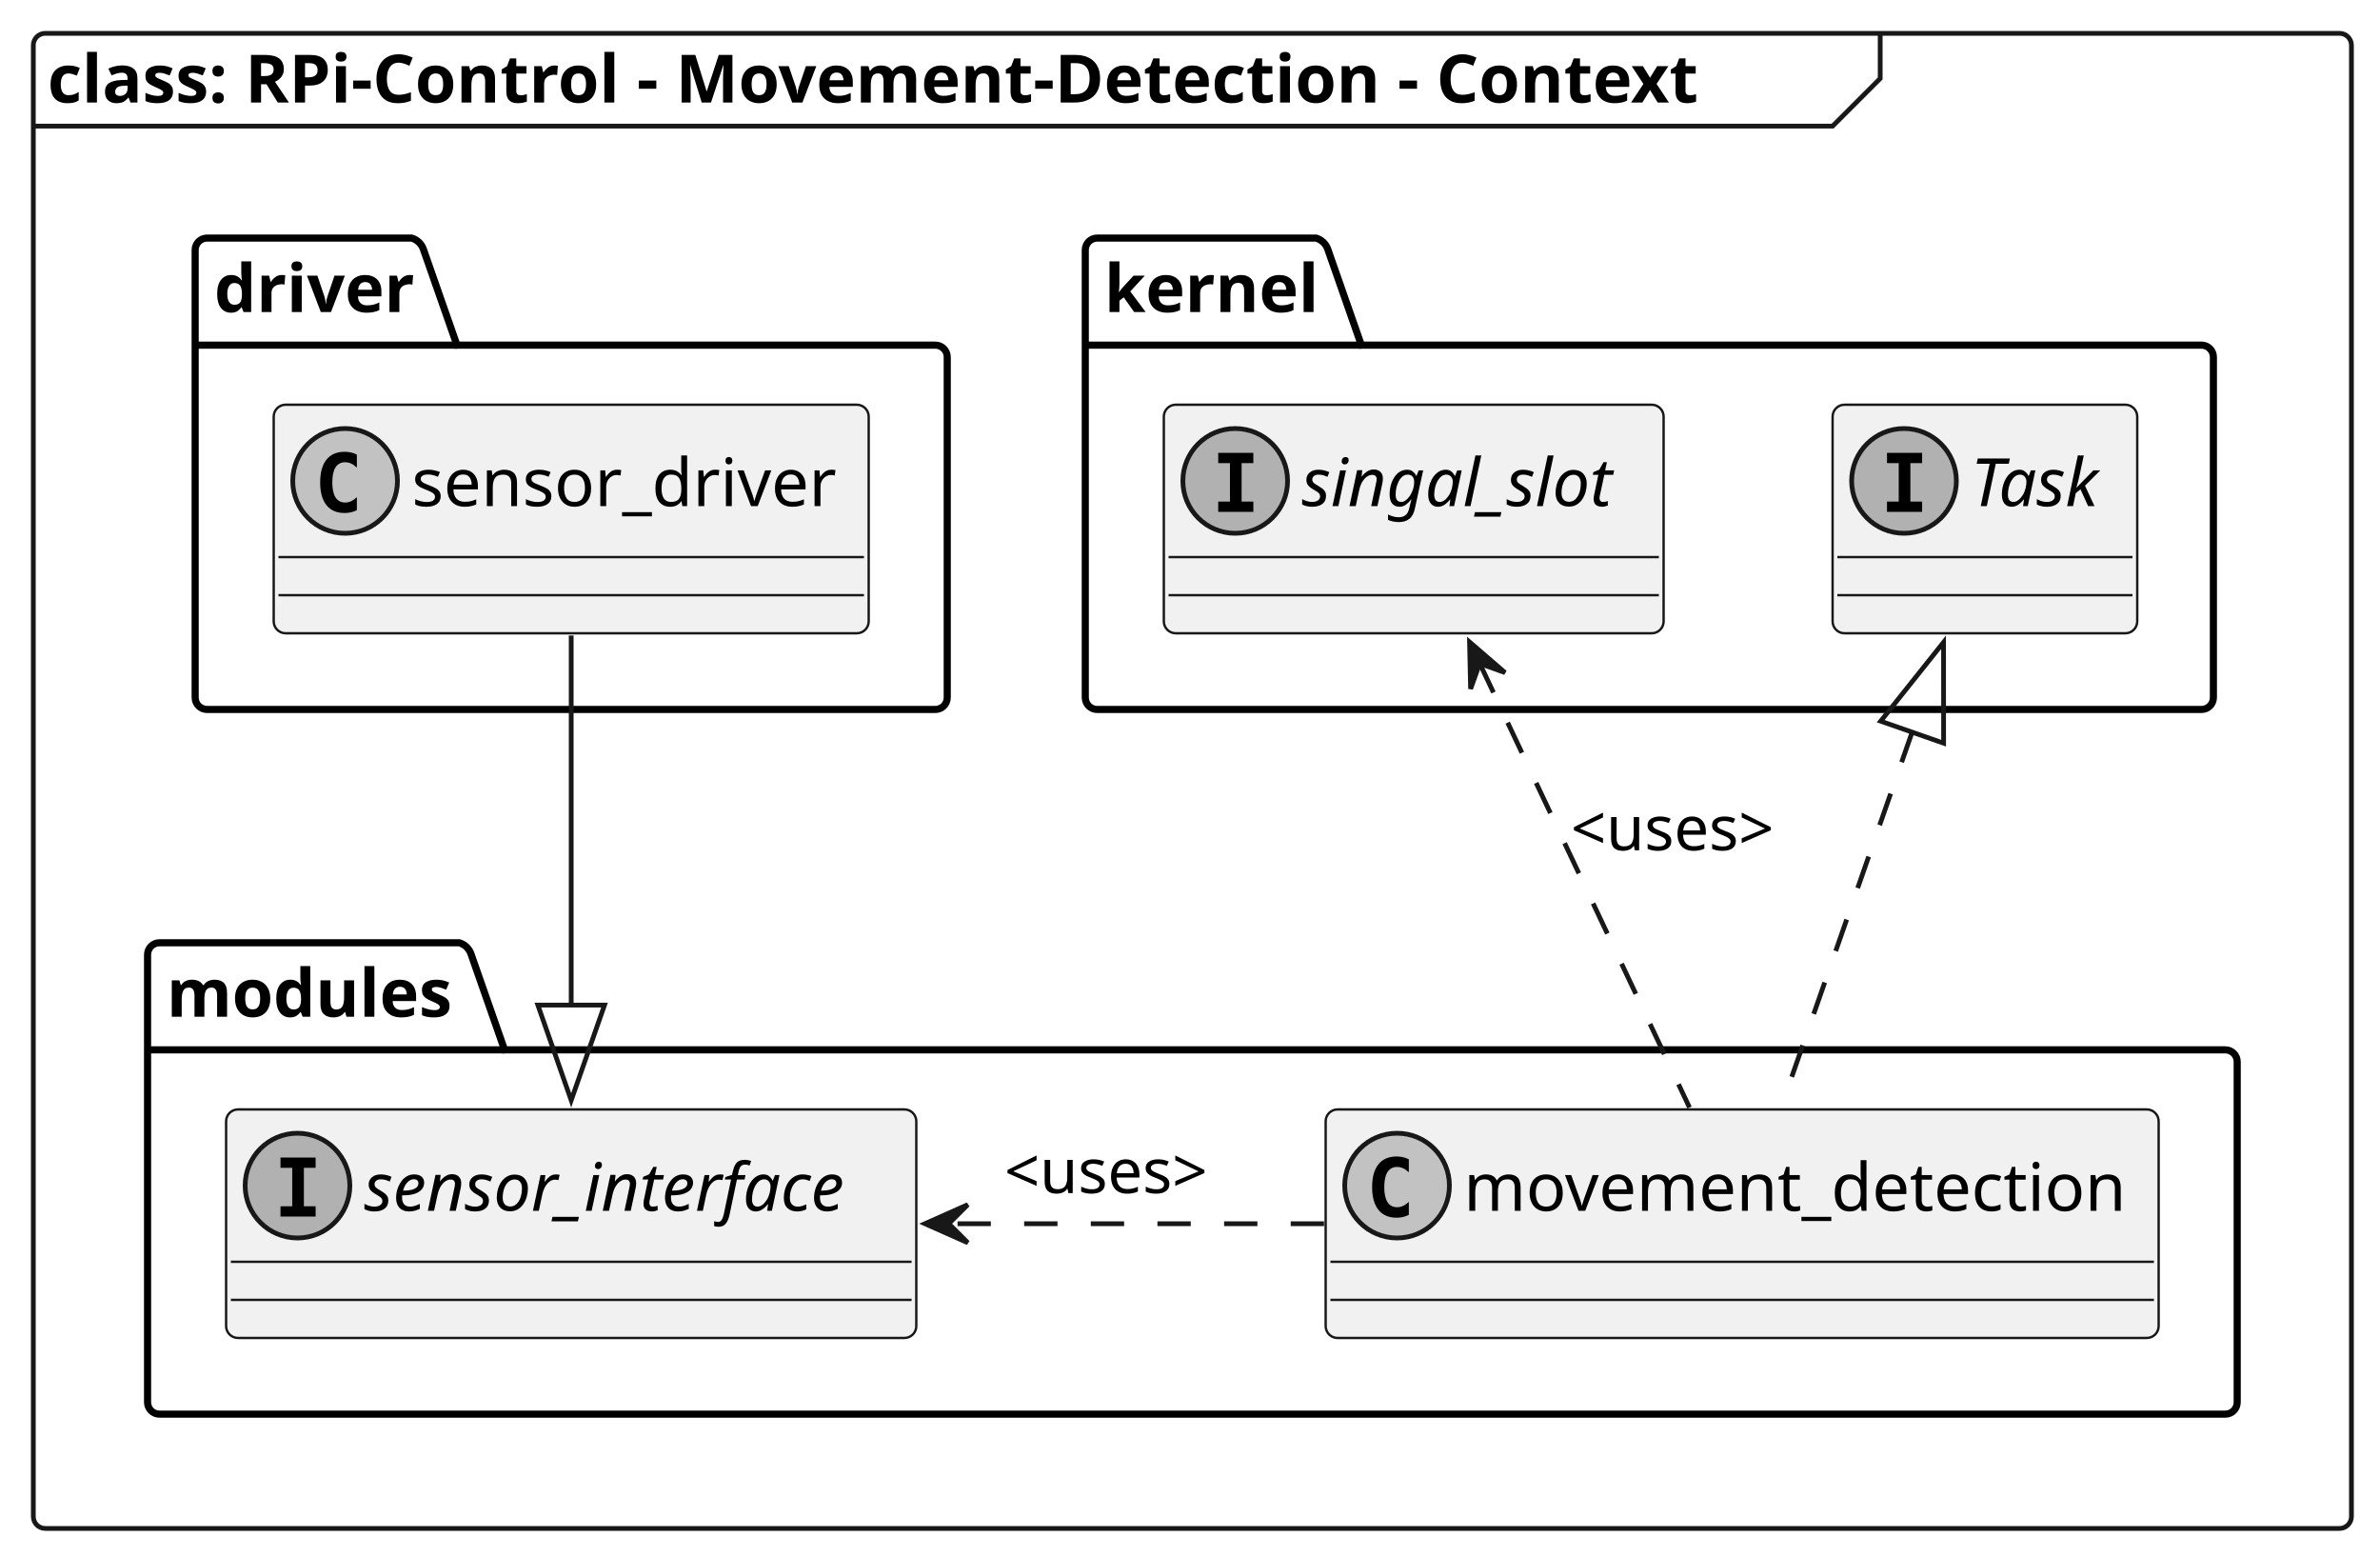
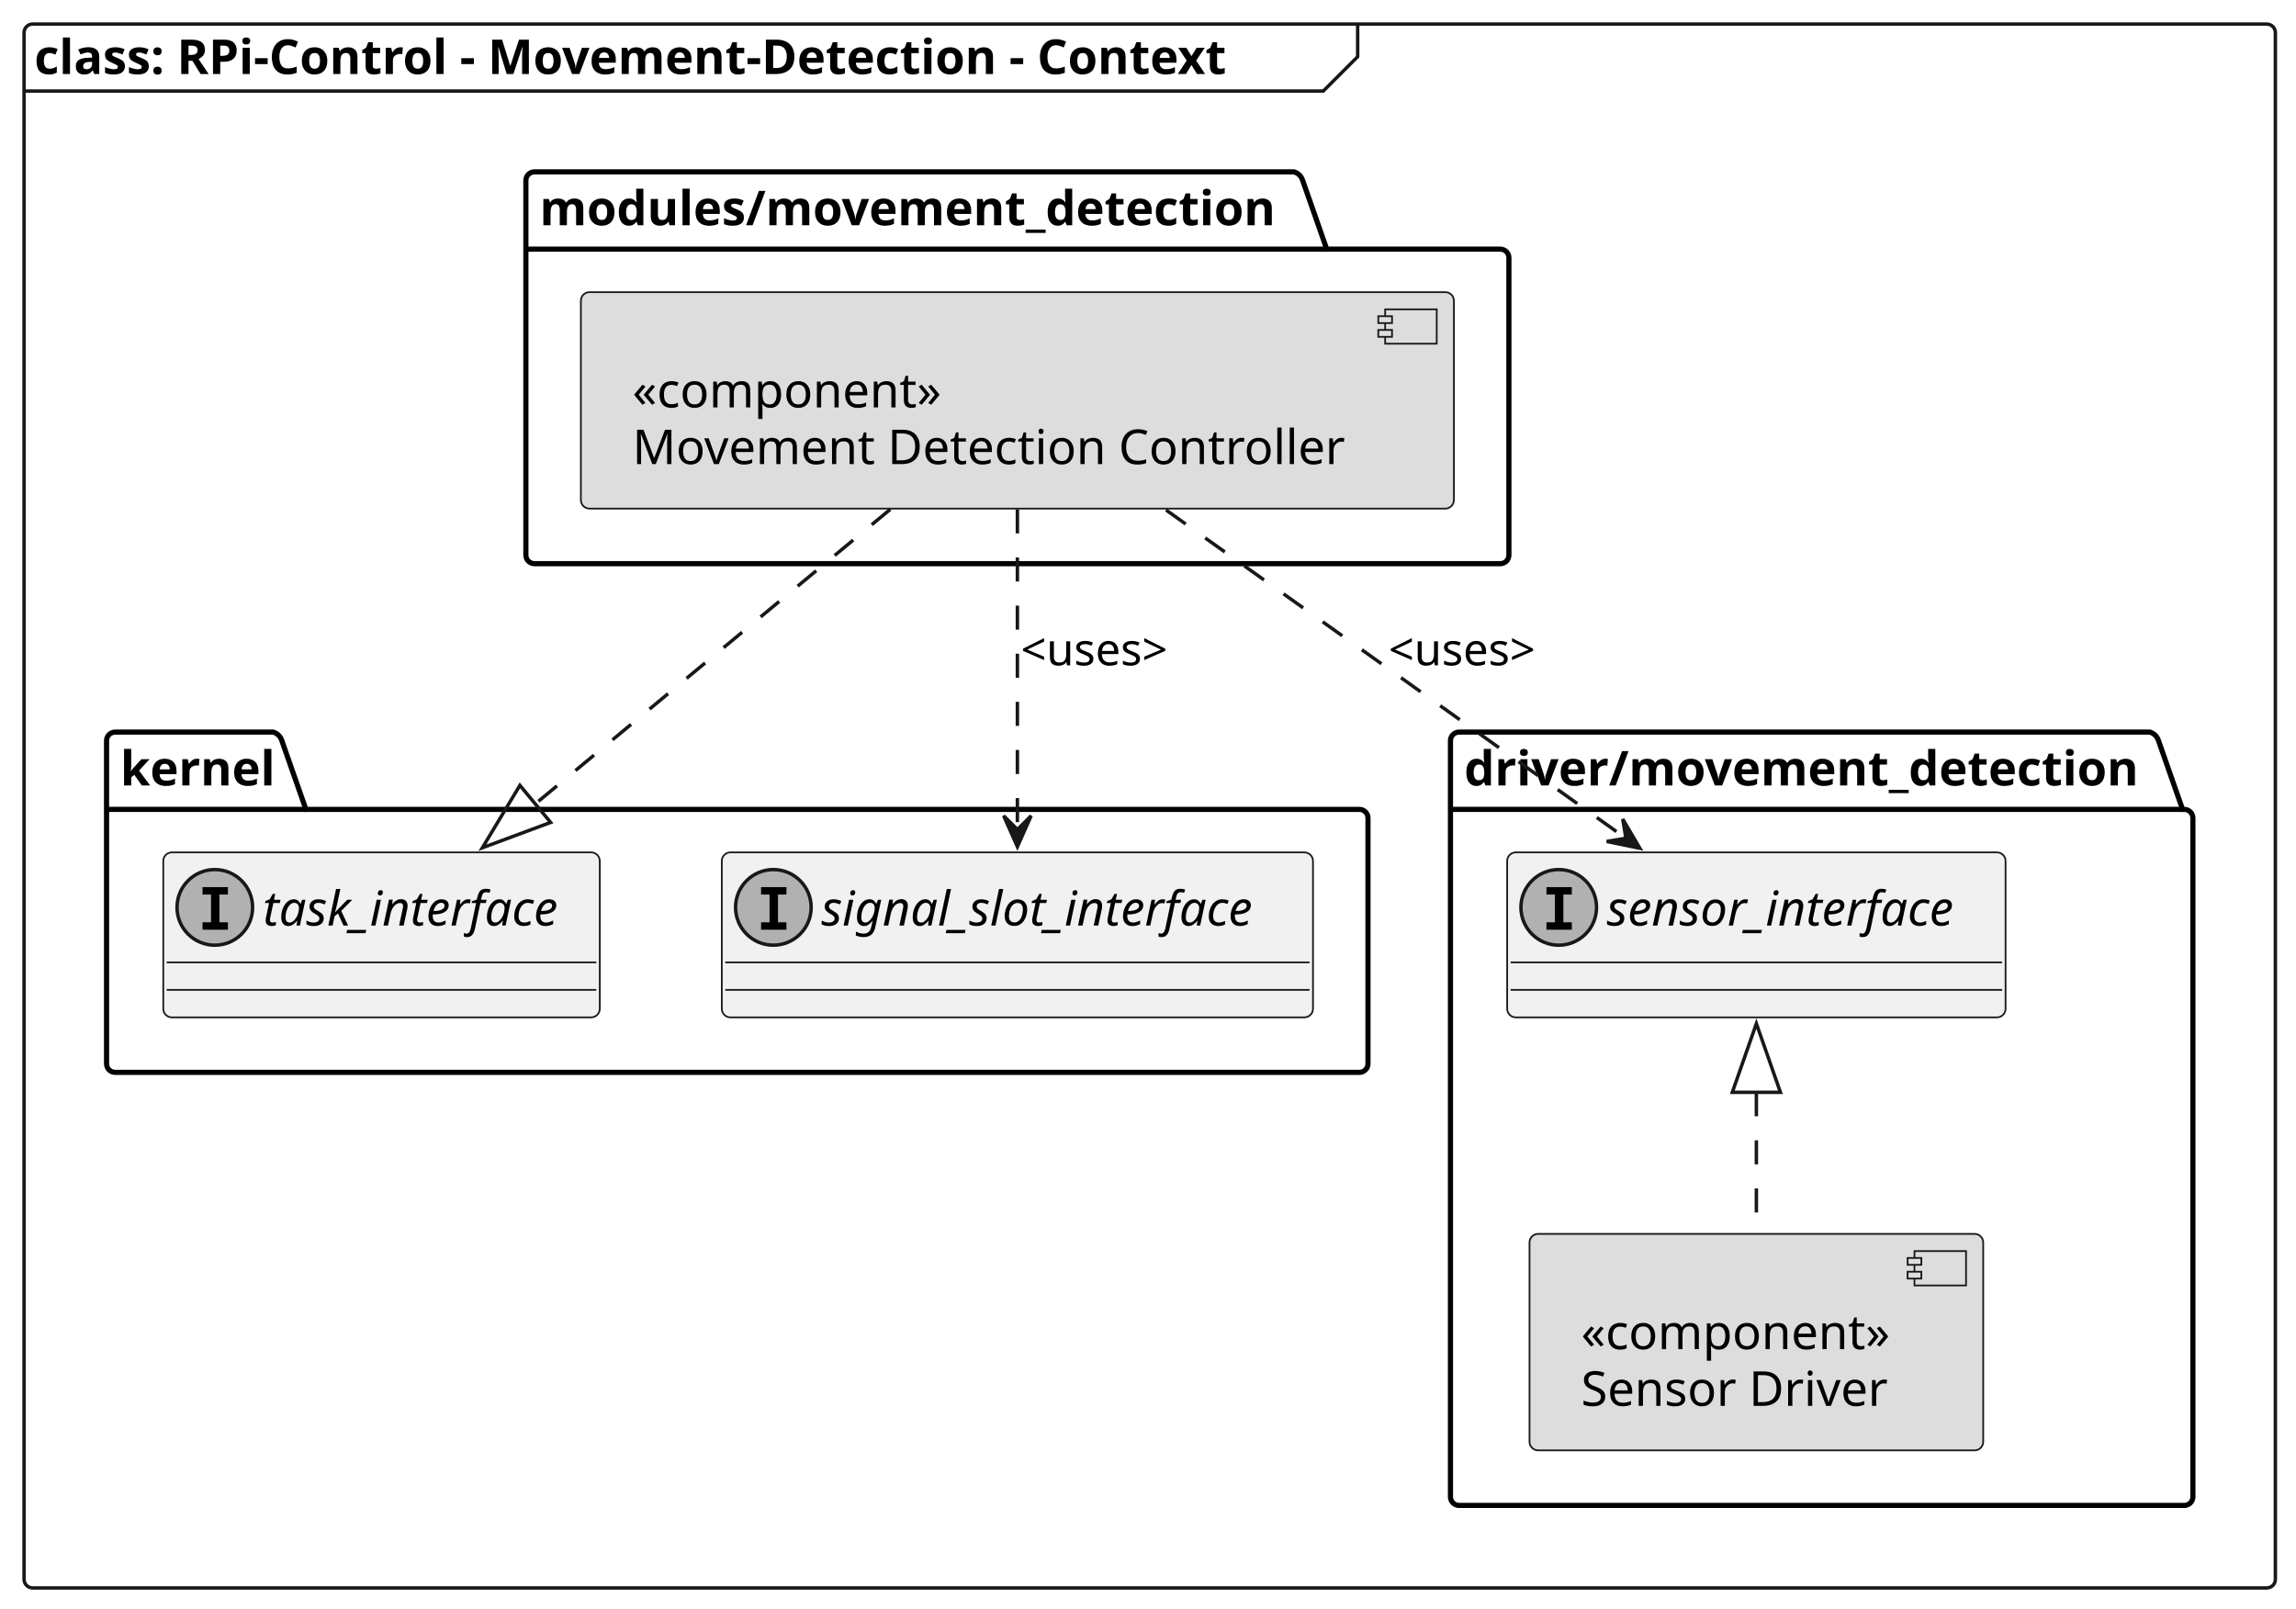
- <svg xmlns="http://www.w3.org/2000/svg" contentStyleType="text/css" height="327px" preserveAspectRatio="none" style="width:500px;height:327px;background:#FFFFFF;" version="1.1" viewBox="0 0 500 327" width="500px" zoomAndPan="magnify">
+ <svg xmlns="http://www.w3.org/2000/svg" contentStyleType="text/css" height="468px" preserveAspectRatio="none" style="width:668px;height:468px;background:#FFFFFF;" version="1.1" viewBox="0 0 668 468" width="668px" zoomAndPan="magnify">
  <defs />
  <g>
    <g id="cluster_class: RPi-Control - Movement-Detection - Context">
-       <rect fill="none" height="314" rx="2.5" ry="2.5" style="stroke:#181818;stroke-width:1.0;" width="487" x="7" y="7" />
+       <rect fill="none" height="455" rx="2.5" ry="2.5" style="stroke:#181818;stroke-width:1.0;" width="655" x="7" y="7" />
      <path d="M395,7 L395,16.488 L385,26.488 L7,26.488 " fill="none" style="stroke:#181818;stroke-width:1.0;" />
      <text fill="#000000" font-family="sans-serif" font-size="14" font-weight="bold" lengthAdjust="spacing" textLength="378" x="10" y="21.535">class: RPi-Control - Movement-Detection - Context</text>
    </g>
    <g id="cluster_kernel">
-       <path d="M230.5,50 L276.5,50 A3.75,3.75 0 0 1 279,52.5 L286,72.488 L462.5,72.488 A2.5,2.5 0 0 1 465,74.988 L465,146.5 A2.5,2.5 0 0 1 462.5,149 L230.5,149 A2.5,2.5 0 0 1 228,146.5 L228,52.5 A2.5,2.5 0 0 1 230.5,50 " fill="none" style="stroke:#000000;stroke-width:1.5;" />
-       <line style="stroke:#000000;stroke-width:1.5;" x1="228" x2="286" y1="72.488" y2="72.488" />
-       <text fill="#000000" font-family="sans-serif" font-size="14" font-weight="bold" lengthAdjust="spacing" textLength="45" x="232" y="65.535">kernel</text>
+       <path d="M33.5,213 L79.5,213 A3.75,3.75 0 0 1 82,215.5 L89,235.488 L395.5,235.488 A2.5,2.5 0 0 1 398,237.988 L398,309.5 A2.5,2.5 0 0 1 395.5,312 L33.5,312 A2.5,2.5 0 0 1 31,309.5 L31,215.5 A2.5,2.5 0 0 1 33.5,213 " fill="none" style="stroke:#000000;stroke-width:1.5;" />
+       <line style="stroke:#000000;stroke-width:1.5;" x1="31" x2="89" y1="235.488" y2="235.488" />
+       <text fill="#000000" font-family="sans-serif" font-size="14" font-weight="bold" lengthAdjust="spacing" textLength="45" x="35" y="228.535">kernel</text>
    </g>
-     <g id="cluster_driver">
-       <path d="M43.5,50 L86.5,50 A3.75,3.75 0 0 1 89,52.5 L96,72.488 L196.5,72.488 A2.5,2.5 0 0 1 199,74.988 L199,146.5 A2.5,2.5 0 0 1 196.5,149 L43.5,149 A2.5,2.5 0 0 1 41,146.5 L41,52.5 A2.5,2.5 0 0 1 43.5,50 " fill="none" style="stroke:#000000;stroke-width:1.5;" />
-       <line style="stroke:#000000;stroke-width:1.5;" x1="41" x2="96" y1="72.488" y2="72.488" />
-       <text fill="#000000" font-family="sans-serif" font-size="14" font-weight="bold" lengthAdjust="spacing" textLength="42" x="45" y="65.535">driver</text>
+     <g id="cluster_driver/movement_detection">
+       <path d="M424.5,213 L625.5,213 A3.75,3.75 0 0 1 628,215.5 L635,235.488 L635.5,235.488 A2.5,2.5 0 0 1 638,237.988 L638,435.5 A2.5,2.5 0 0 1 635.5,438 L424.5,438 A2.5,2.5 0 0 1 422,435.5 L422,215.5 A2.5,2.5 0 0 1 424.5,213 " fill="none" style="stroke:#000000;stroke-width:1.5;" />
+       <line style="stroke:#000000;stroke-width:1.5;" x1="422" x2="635" y1="235.488" y2="235.488" />
+       <text fill="#000000" font-family="sans-serif" font-size="14" font-weight="bold" lengthAdjust="spacing" textLength="200" x="426" y="228.535">driver/movement_detection</text>
    </g>
-     <g id="cluster_modules">
-       <path d="M33.5,198 L96.5,198 A3.75,3.75 0 0 1 99,200.5 L106,220.488 L467.5,220.488 A2.5,2.5 0 0 1 470,222.988 L470,294.5 A2.5,2.5 0 0 1 467.5,297 L33.5,297 A2.5,2.5 0 0 1 31,294.5 L31,200.5 A2.5,2.5 0 0 1 33.5,198 " fill="none" style="stroke:#000000;stroke-width:1.5;" />
-       <line style="stroke:#000000;stroke-width:1.5;" x1="31" x2="106" y1="220.488" y2="220.488" />
-       <text fill="#000000" font-family="sans-serif" font-size="14" font-weight="bold" lengthAdjust="spacing" textLength="62" x="35" y="213.535">modules</text>
+     <g id="cluster_modules/movement_detection">
+       <path d="M155.5,50 L376.5,50 A3.75,3.75 0 0 1 379,52.5 L386,72.488 L436.5,72.488 A2.5,2.5 0 0 1 439,74.988 L439,161.5 A2.5,2.5 0 0 1 436.5,164 L155.5,164 A2.5,2.5 0 0 1 153,161.5 L153,52.5 A2.5,2.5 0 0 1 155.5,50 " fill="none" style="stroke:#000000;stroke-width:1.5;" />
+       <line style="stroke:#000000;stroke-width:1.5;" x1="153" x2="386" y1="72.488" y2="72.488" />
+       <text fill="#000000" font-family="sans-serif" font-size="14" font-weight="bold" lengthAdjust="spacing" textLength="220" x="157" y="65.535">modules/movement_detection</text>
    </g>
-     <g id="elem_Task">
-       <rect codeLine="15" fill="#F1F1F1" height="48" id="Task" rx="2.5" ry="2.5" style="stroke:#181818;stroke-width:0.5;" width="64" x="385" y="85" />
-       <ellipse cx="400" cy="101" fill="#B1B1B1" rx="11" ry="11" style="stroke:#181818;stroke-width:1.0;" />
-       <path d="M396.428,97.265 L396.428,95.107 L403.807,95.107 L403.807,97.265 L401.342,97.265 L401.342,105.342 L403.807,105.342 L403.807,107.5 L396.428,107.5 L396.428,105.342 L398.893,105.342 L398.893,97.265 Z " fill="#000000" />
-       <text fill="#000000" font-family="sans-serif" font-size="14" font-style="italic" lengthAdjust="spacing" textLength="32" x="414" y="106.291">Task</text>
-       <line style="stroke:#181818;stroke-width:0.5;" x1="386" x2="448" y1="117" y2="117" />
-       <line style="stroke:#181818;stroke-width:0.5;" x1="386" x2="448" y1="125" y2="125" />
+     <g id="elem_task_interface">
+       <rect codeLine="15" fill="#F1F1F1" height="48" id="task_interface" rx="2.5" ry="2.5" style="stroke:#181818;stroke-width:0.5;" width="127" x="47.5" y="248" />
+       <ellipse cx="62.5" cy="264" fill="#B1B1B1" rx="11" ry="11" style="stroke:#181818;stroke-width:1.0;" />
+       <path d="M58.928,260.265 L58.928,258.107 L66.307,258.107 L66.307,260.265 L63.842,260.265 L63.842,268.342 L66.307,268.342 L66.307,270.5 L58.928,270.5 L58.928,268.342 L61.393,268.342 L61.393,260.265 Z " fill="#000000" />
+       <text fill="#000000" font-family="sans-serif" font-size="14" font-style="italic" lengthAdjust="spacing" textLength="95" x="76.5" y="269.291">task_interface</text>
+       <line style="stroke:#181818;stroke-width:0.5;" x1="48.5" x2="173.5" y1="280" y2="280" />
+       <line style="stroke:#181818;stroke-width:0.5;" x1="48.5" x2="173.5" y1="288" y2="288" />
    </g>
-     <g id="elem_singal_slot">
-       <rect codeLine="19" fill="#F1F1F1" height="48" id="singal_slot" rx="2.5" ry="2.5" style="stroke:#181818;stroke-width:0.5;" width="105" x="244.5" y="85" />
-       <ellipse cx="259.5" cy="101" fill="#B1B1B1" rx="11" ry="11" style="stroke:#181818;stroke-width:1.0;" />
-       <path d="M255.928,97.265 L255.928,95.107 L263.307,95.107 L263.307,97.265 L260.842,97.265 L260.842,105.342 L263.307,105.342 L263.307,107.5 L255.928,107.5 L255.928,105.342 L258.393,105.342 L258.393,97.265 Z " fill="#000000" />
-       <text fill="#000000" font-family="sans-serif" font-size="14" font-style="italic" lengthAdjust="spacing" textLength="73" x="273.5" y="106.291">singal_slot</text>
-       <line style="stroke:#181818;stroke-width:0.5;" x1="245.5" x2="348.5" y1="117" y2="117" />
-       <line style="stroke:#181818;stroke-width:0.5;" x1="245.5" x2="348.5" y1="125" y2="125" />
+     <g id="elem_signal_slot_interface">
+       <rect codeLine="19" fill="#F1F1F1" height="48" id="signal_slot_interface" rx="2.5" ry="2.5" style="stroke:#181818;stroke-width:0.5;" width="172" x="210" y="248" />
+       <ellipse cx="225" cy="264" fill="#B1B1B1" rx="11" ry="11" style="stroke:#181818;stroke-width:1.0;" />
+       <path d="M221.428,260.265 L221.428,258.107 L228.807,258.107 L228.807,260.265 L226.342,260.265 L226.342,268.342 L228.807,268.342 L228.807,270.5 L221.428,270.5 L221.428,268.342 L223.893,268.342 L223.893,260.265 Z " fill="#000000" />
+       <text fill="#000000" font-family="sans-serif" font-size="14" font-style="italic" lengthAdjust="spacing" textLength="140" x="239" y="269.291">signal_slot_interface</text>
+       <line style="stroke:#181818;stroke-width:0.5;" x1="211" x2="381" y1="280" y2="280" />
+       <line style="stroke:#181818;stroke-width:0.5;" x1="211" x2="381" y1="288" y2="288" />
    </g>
    <g id="elem_sensor_driver">
-       <rect codeLine="25" fill="#F1F1F1" height="48" id="sensor_driver" rx="2.5" ry="2.5" style="stroke:#181818;stroke-width:0.5;" width="125" x="57.5" y="85" />
-       <ellipse cx="72.5" cy="101" fill="#C2C2C2" rx="11" ry="11" style="stroke:#181818;stroke-width:1.0;" />
-       <path d="M74.973,107.143 Q74.392,107.442 73.753,107.591 Q73.114,107.741 72.408,107.741 Q69.901,107.741 68.582,106.089 Q67.262,104.437 67.262,101.316 Q67.262,98.186 68.582,96.535 Q69.901,94.883 72.408,94.883 Q73.114,94.883 73.761,95.032 Q74.409,95.182 74.973,95.481 L74.973,98.203 Q74.342,97.622 73.749,97.352 Q73.155,97.082 72.524,97.082 Q71.18,97.082 70.495,98.149 Q69.81,99.216 69.81,101.316 Q69.81,103.408 70.495,104.474 Q71.18,105.541 72.524,105.541 Q73.155,105.541 73.749,105.271 Q74.342,105.001 74.973,104.42 Z " fill="#000000" />
-       <text fill="#000000" font-family="sans-serif" font-size="14" lengthAdjust="spacing" textLength="93" x="86.5" y="106.291">sensor_driver</text>
-       <line style="stroke:#181818;stroke-width:0.5;" x1="58.5" x2="181.5" y1="117" y2="117" />
-       <line style="stroke:#181818;stroke-width:0.5;" x1="58.5" x2="181.5" y1="125" y2="125" />
+       <rect fill="#DDDDDD" height="62.977" rx="2.5" ry="2.5" style="stroke:#181818;stroke-width:0.5;" width="132" x="445" y="359" />
+       <rect fill="#DDDDDD" height="10" style="stroke:#181818;stroke-width:0.5;" width="15" x="557" y="364" />
+       <rect fill="#DDDDDD" height="2" style="stroke:#181818;stroke-width:0.5;" width="4" x="555" y="366" />
+       <rect fill="#DDDDDD" height="2" style="stroke:#181818;stroke-width:0.5;" width="4" x="555" y="370" />
+       <text fill="#000000" font-family="sans-serif" font-size="14" lengthAdjust="spacing" textLength="92" x="460" y="392.535">«component»</text>
+       <text fill="#000000" font-family="sans-serif" font-size="14" lengthAdjust="spacing" textLength="92" x="460" y="409.023">Sensor Driver</text>
    </g>
    <g id="elem_sensor_interface">
-       <rect codeLine="31" fill="#F1F1F1" height="48" id="sensor_interface" rx="2.5" ry="2.5" style="stroke:#181818;stroke-width:0.5;" width="145" x="47.5" y="233" />
-       <ellipse cx="62.5" cy="249" fill="#B1B1B1" rx="11" ry="11" style="stroke:#181818;stroke-width:1.0;" />
-       <path d="M58.928,245.265 L58.928,243.107 L66.307,243.107 L66.307,245.265 L63.842,245.265 L63.842,253.342 L66.307,253.342 L66.307,255.5 L58.928,255.5 L58.928,253.342 L61.393,253.342 L61.393,245.265 Z " fill="#000000" />
-       <text fill="#000000" font-family="sans-serif" font-size="14" font-style="italic" lengthAdjust="spacing" textLength="113" x="76.5" y="254.291">sensor_interface</text>
-       <line style="stroke:#181818;stroke-width:0.5;" x1="48.5" x2="191.5" y1="265" y2="265" />
-       <line style="stroke:#181818;stroke-width:0.5;" x1="48.5" x2="191.5" y1="273" y2="273" />
+       <rect codeLine="31" fill="#F1F1F1" height="48" id="sensor_interface" rx="2.5" ry="2.5" style="stroke:#181818;stroke-width:0.5;" width="145" x="438.5" y="248" />
+       <ellipse cx="453.5" cy="264" fill="#B1B1B1" rx="11" ry="11" style="stroke:#181818;stroke-width:1.0;" />
+       <path d="M449.928,260.265 L449.928,258.107 L457.307,258.107 L457.307,260.265 L454.842,260.265 L454.842,268.342 L457.307,268.342 L457.307,270.5 L449.928,270.5 L449.928,268.342 L452.393,268.342 L452.393,260.265 Z " fill="#000000" />
+       <text fill="#000000" font-family="sans-serif" font-size="14" font-style="italic" lengthAdjust="spacing" textLength="113" x="467.5" y="269.291">sensor_interface</text>
+       <line style="stroke:#181818;stroke-width:0.5;" x1="439.5" x2="582.5" y1="280" y2="280" />
+       <line style="stroke:#181818;stroke-width:0.5;" x1="439.5" x2="582.5" y1="288" y2="288" />
    </g>
    <g id="elem_movement_detection">
-       <rect codeLine="35" fill="#F1F1F1" height="48" id="movement_detection" rx="2.5" ry="2.5" style="stroke:#181818;stroke-width:0.5;" width="175" x="278.5" y="233" />
-       <ellipse cx="293.5" cy="249" fill="#C2C2C2" rx="11" ry="11" style="stroke:#181818;stroke-width:1.0;" />
-       <path d="M295.973,255.143 Q295.392,255.442 294.753,255.591 Q294.114,255.741 293.408,255.741 Q290.901,255.741 289.582,254.089 Q288.262,252.437 288.262,249.316 Q288.262,246.186 289.582,244.535 Q290.901,242.883 293.408,242.883 Q294.114,242.883 294.761,243.032 Q295.409,243.182 295.973,243.481 L295.973,246.203 Q295.342,245.622 294.749,245.352 Q294.155,245.083 293.524,245.083 Q292.18,245.083 291.495,246.149 Q290.81,247.216 290.81,249.316 Q290.81,251.408 291.495,252.474 Q292.18,253.541 293.524,253.541 Q294.155,253.541 294.749,253.271 Q295.342,253.001 295.973,252.42 Z " fill="#000000" />
-       <text fill="#000000" font-family="sans-serif" font-size="14" lengthAdjust="spacing" textLength="143" x="307.5" y="254.291">movement_detection</text>
-       <line style="stroke:#181818;stroke-width:0.5;" x1="279.5" x2="452.5" y1="265" y2="265" />
-       <line style="stroke:#181818;stroke-width:0.5;" x1="279.5" x2="452.5" y1="273" y2="273" />
+       <rect fill="#DDDDDD" height="62.977" rx="2.5" ry="2.5" style="stroke:#181818;stroke-width:0.5;" width="254" x="169" y="85" />
+       <rect fill="#DDDDDD" height="10" style="stroke:#181818;stroke-width:0.5;" width="15" x="403" y="90" />
+       <rect fill="#DDDDDD" height="2" style="stroke:#181818;stroke-width:0.5;" width="4" x="401" y="92" />
+       <rect fill="#DDDDDD" height="2" style="stroke:#181818;stroke-width:0.5;" width="4" x="401" y="96" />
+       <text fill="#000000" font-family="sans-serif" font-size="14" lengthAdjust="spacing" textLength="92" x="184" y="118.535">«component»</text>
+       <text fill="#000000" font-family="sans-serif" font-size="14" lengthAdjust="spacing" textLength="214" x="184" y="135.023">Movement Detection Controller</text>
    </g>
-     <g id="link_Task_movement_detection">
-       <path codeLine="40" d="M401.81,153.47 C392.75,179.41 381.6,211.33 374.17,232.6 " fill="none" id="Task-backto-movement_detection" style="stroke:#181818;stroke-width:1.0;stroke-dasharray:7.0,7.0;" />
-       <polygon fill="none" points="395.1,151.46,408.31,134.89,408.32,156.08,395.1,151.46" style="stroke:#181818;stroke-width:1.0;" />
+     <g id="link_movement_detection_task_interface">
+       <path codeLine="44" d="M259.01,148.19 C229.2,172.92 187.2,207.78 155.55,234.04 " fill="none" id="movement_detection-to-task_interface" style="stroke:#181818;stroke-width:1.0;stroke-dasharray:7.0,7.0;" />
+       <polygon fill="none" points="160.2,239.28,140.34,246.66,151.26,228.5,160.2,239.28" style="stroke:#181818;stroke-width:1.0;" />
    </g>
-     <g id="link_singal_slot_movement_detection">
-       <path codeLine="41" d="M310.76,139.11 C323.73,166.56 342.93,207.19 354.94,232.6 " fill="none" id="singal_slot-backto-movement_detection" style="stroke:#181818;stroke-width:1.0;stroke-dasharray:7.0,7.0;" />
-       <polygon fill="#181818" points="308.73,134.83,308.95,144.676,310.862,139.352,316.186,141.264,308.73,134.83" style="stroke:#181818;stroke-width:1.0;" />
-       <text fill="#000000" font-family="sans-serif" font-size="13" lengthAdjust="spacing" textLength="49" x="330" y="178.568">&lt;uses&gt;</text>
+     <g id="link_movement_detection_signal_slot_interface">
+       <path codeLine="45" d="M296,148.19 C296,175.41 296,214.88 296,241.68 " fill="none" id="movement_detection-to-signal_slot_interface" style="stroke:#181818;stroke-width:1.0;stroke-dasharray:7.0,7.0;" />
+       <polygon fill="#181818" points="296,246.35,300,237.35,296,241.35,292,237.35,296,246.35" style="stroke:#181818;stroke-width:1.0;" />
+       <text fill="#000000" font-family="sans-serif" font-size="13" lengthAdjust="spacing" textLength="49" x="297" y="193.568">&lt;uses&gt;</text>
    </g>
    <g id="link_movement_detection_sensor_interface">
-       <path codeLine="42" d="M278.16,257 C252.38,257 224.35,257 199.15,257 " fill="none" id="movement_detection-to-sensor_interface" style="stroke:#181818;stroke-width:1.0;stroke-dasharray:7.0,7.0;" />
-       <polygon fill="#181818" points="194.32,257,203.32,261,199.32,257,203.32,253,194.32,257" style="stroke:#181818;stroke-width:1.0;" />
-       <text fill="#000000" font-family="sans-serif" font-size="13" lengthAdjust="spacing" textLength="49" x="211" y="250.568">&lt;uses&gt;</text>
+       <path codeLine="46" d="M339.25,148.38 C378.56,176.45 435.99,217.44 473.42,244.17 " fill="none" id="movement_detection-to-sensor_interface" style="stroke:#181818;stroke-width:1.0;stroke-dasharray:7.0,7.0;" />
+       <polygon fill="#181818" points="477.11,246.8,472.12,238.309,473.044,243.89,467.463,244.814,477.11,246.8" style="stroke:#181818;stroke-width:1.0;" />
+       <text fill="#000000" font-family="sans-serif" font-size="13" lengthAdjust="spacing" textLength="49" x="404" y="193.568">&lt;uses&gt;</text>
    </g>
-     <g id="link_sensor_driver_sensor_interface">
-       <path codeLine="44" d="M120,133.46 C120,154.42 120,185.71 120,211.43 " fill="none" id="sensor_driver-to-sensor_interface" style="stroke:#181818;stroke-width:1.0;" />
-       <polygon fill="none" points="127,211.09,120,231.09,113,211.09,127,211.09" style="stroke:#181818;stroke-width:1.0;" />
+     <g id="link_sensor_interface_sensor_driver">
+       <path codeLine="48" d="M511,317.77 C511,331.46 511,346.2 511,358.73 " fill="none" id="sensor_interface-backto-sensor_driver" style="stroke:#181818;stroke-width:1.0;stroke-dasharray:7.0,7.0;" />
+       <polygon fill="none" points="504,317.81,511,297.81,518,317.81,504,317.81" style="stroke:#181818;stroke-width:1.0;" />
    </g>
  </g>
</svg>
